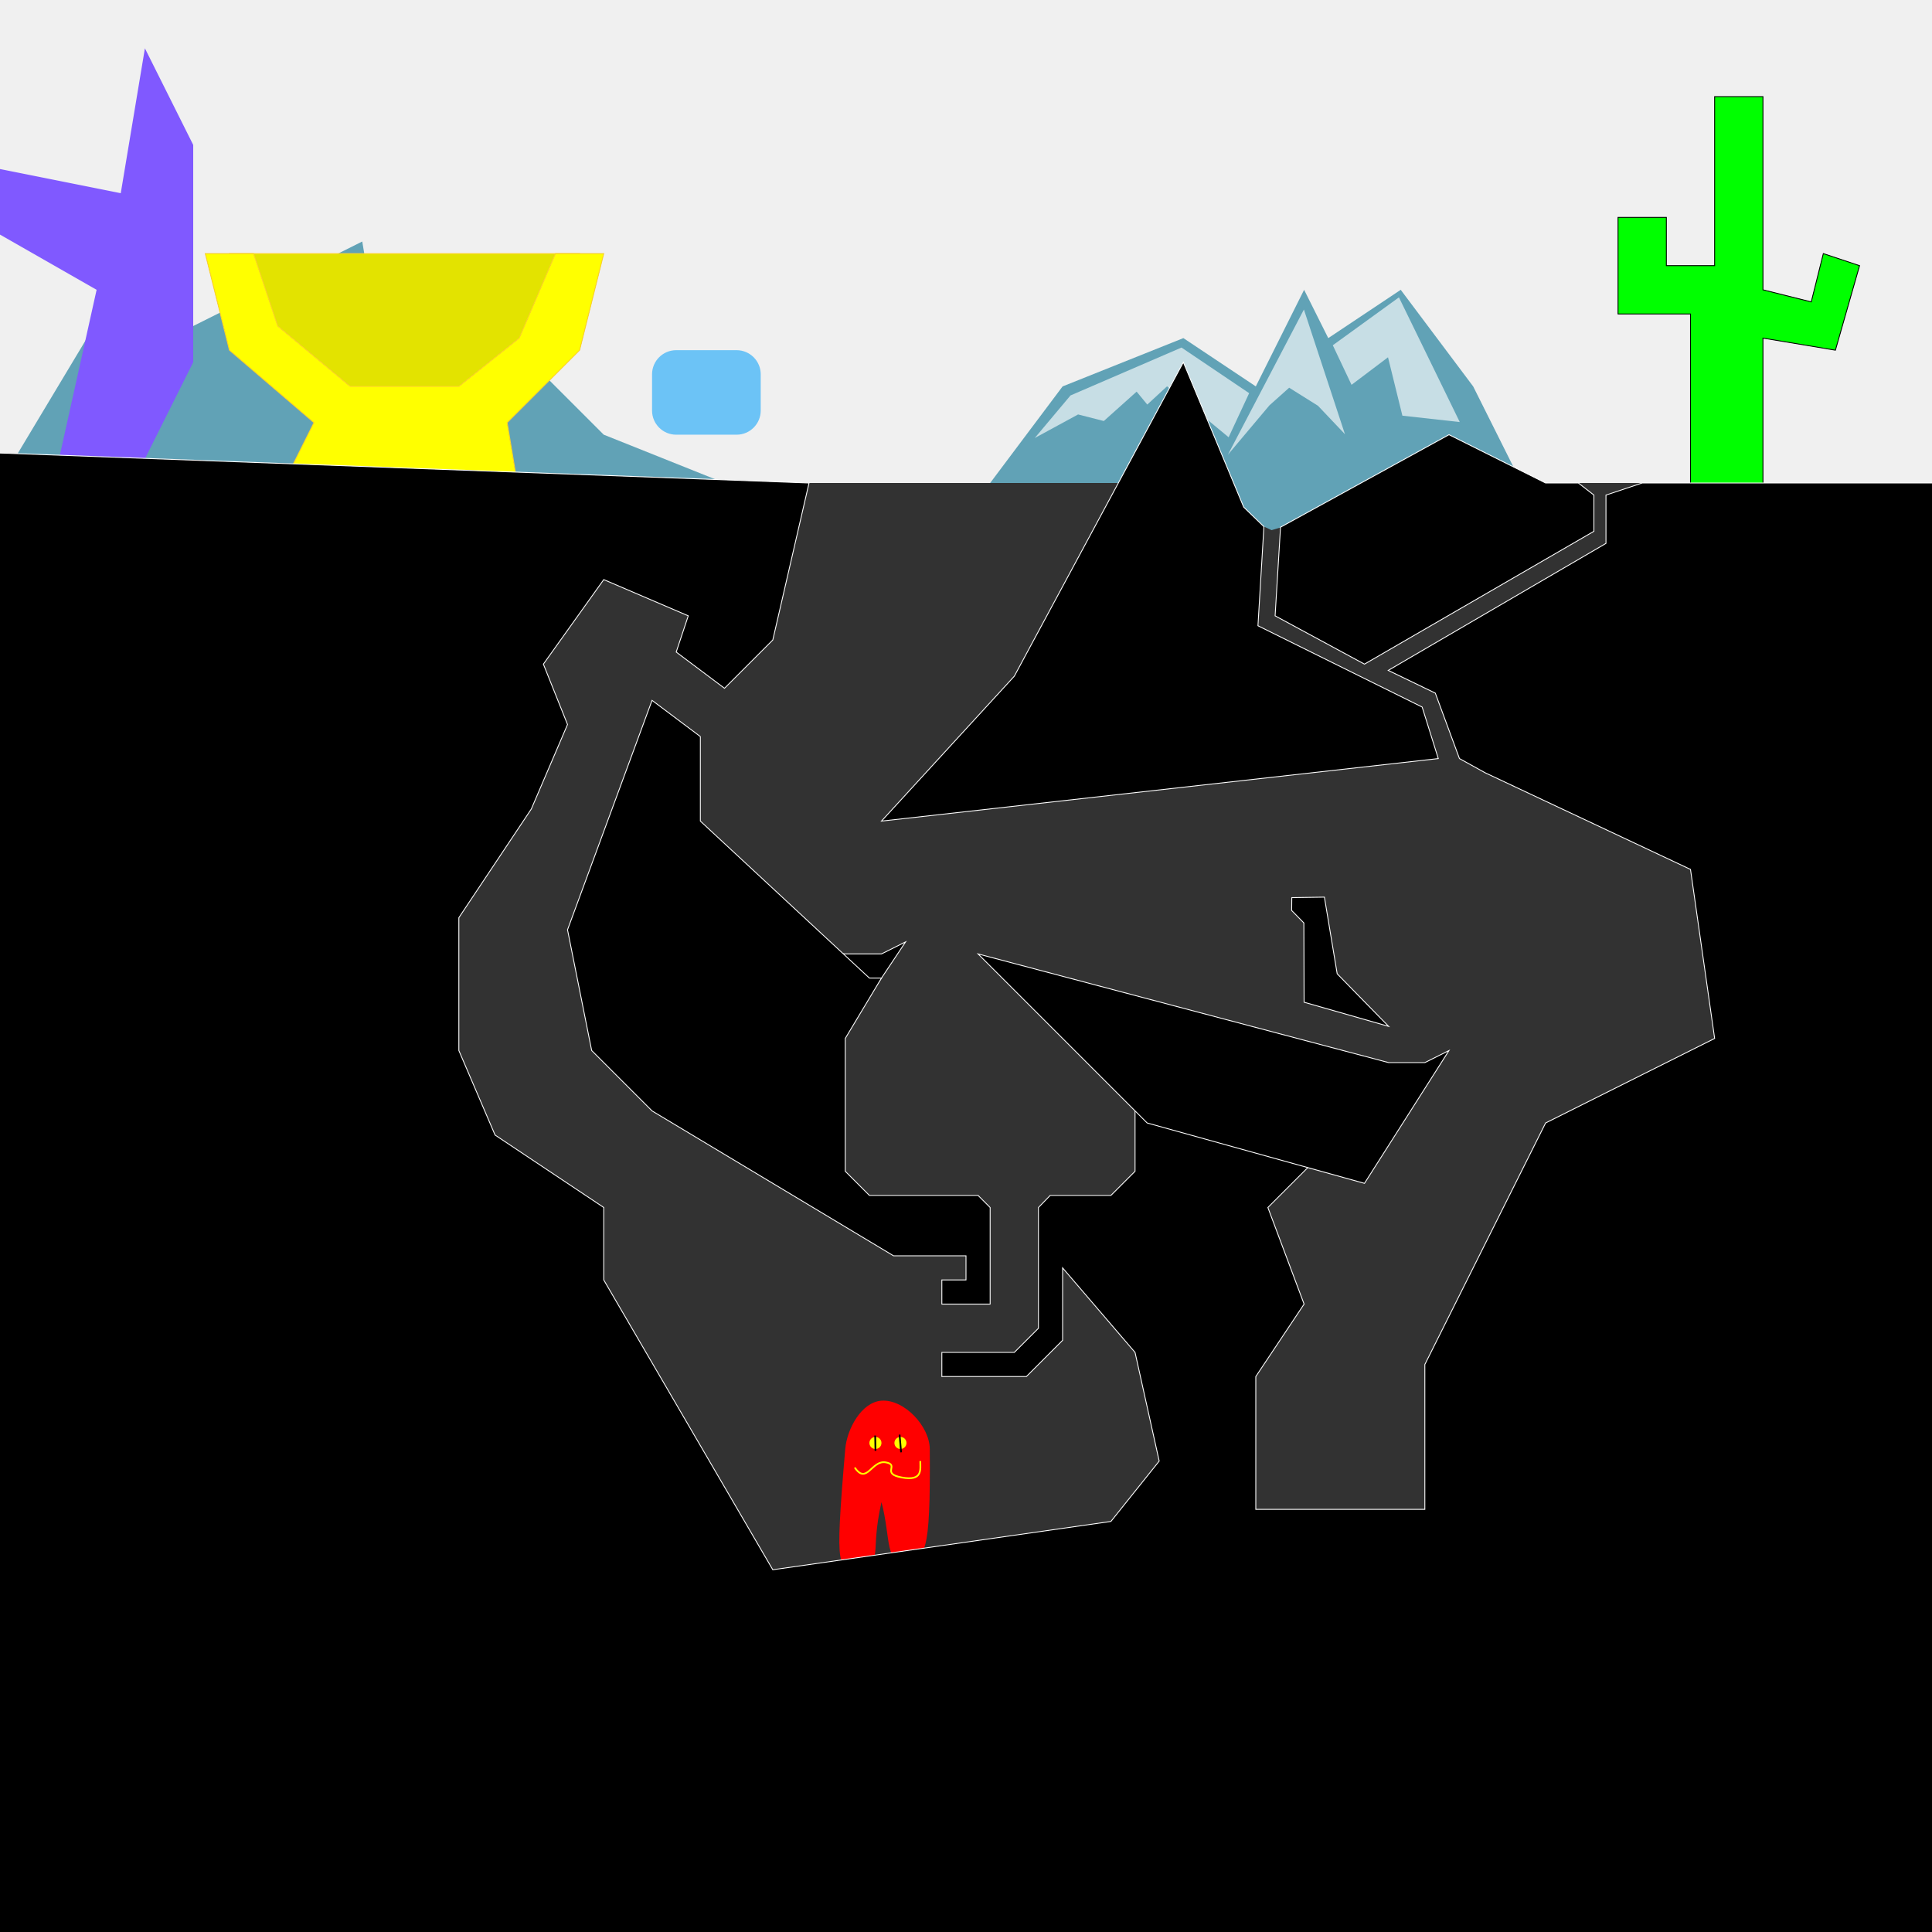
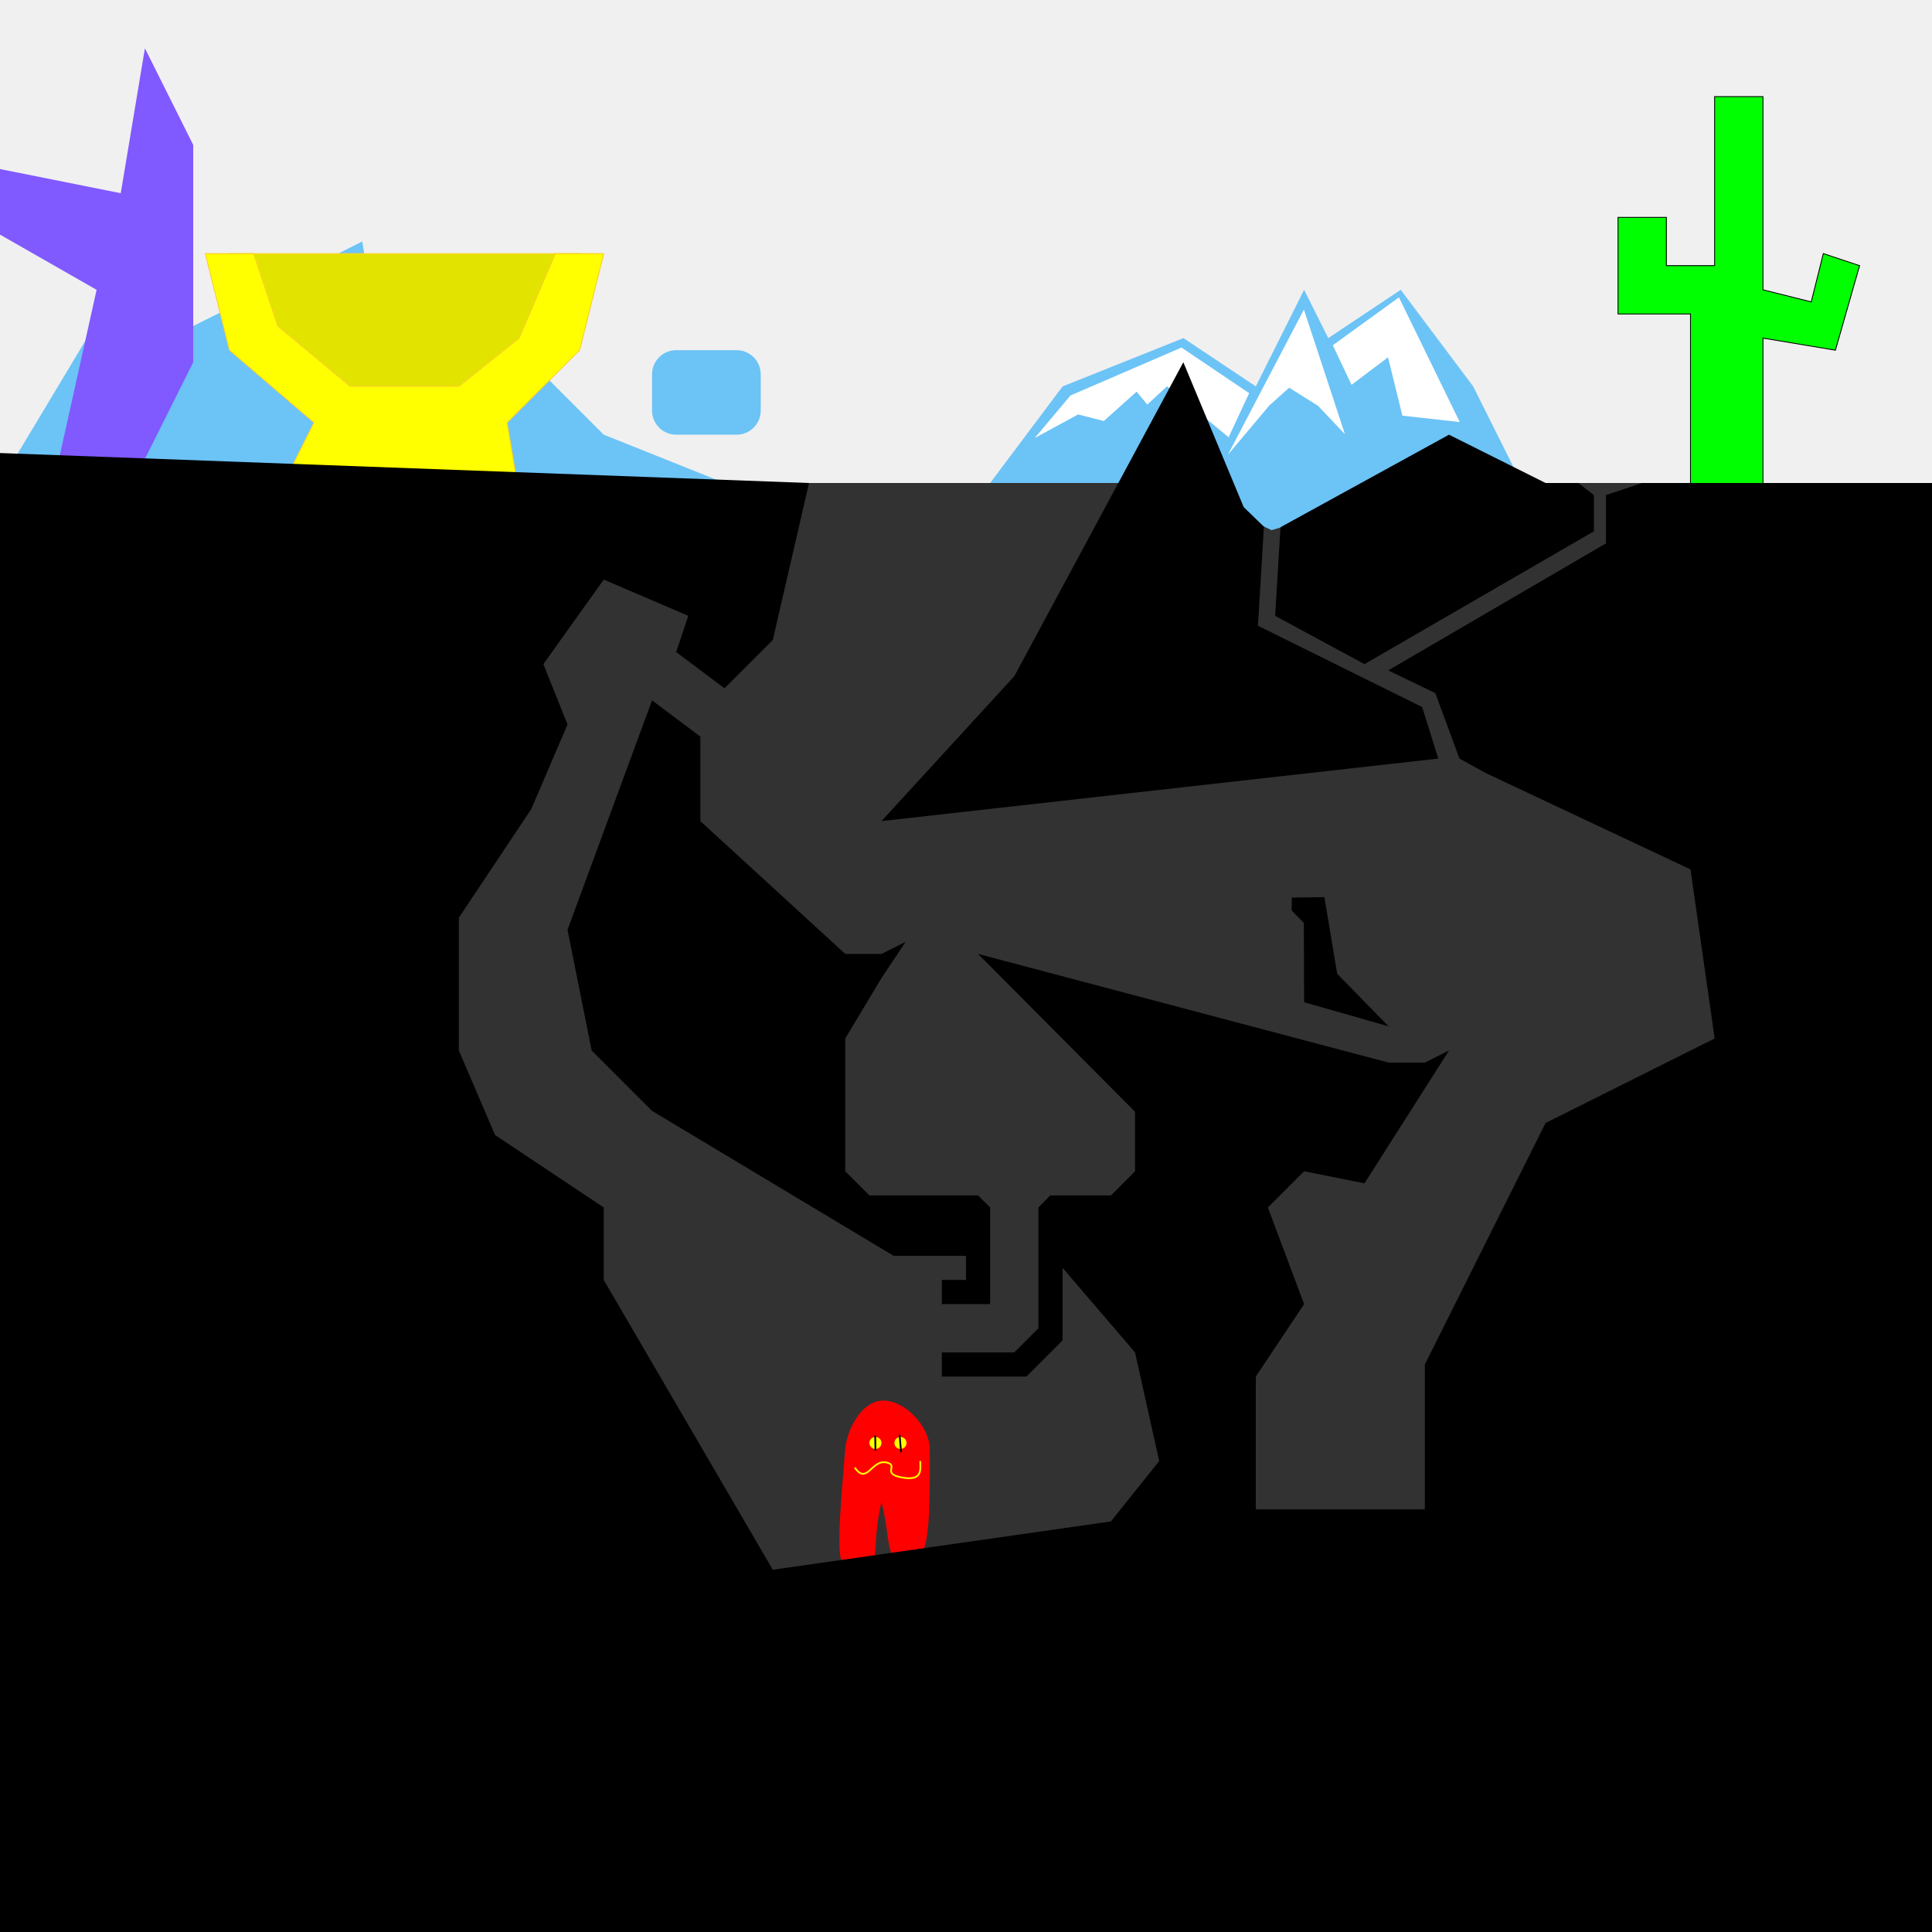
<svg xmlns="http://www.w3.org/2000/svg" width="800" height="800" viewBox="0 0 211.667 211.667" version="1.1" id="svg8">
  <defs id="defs2" />
  <g id="layer1" transform="translate(0,-85.33334)">
-     <path style="fill:#61a2b6;stroke:none;stroke-width:0;stroke-linecap:butt;stroke-linejoin:miter;stroke-miterlimit:4;stroke-dasharray:none;stroke-opacity:1;fill-opacity:1" d="m 0,138.25 15.875,-26.458 2.646,10.583 21.167,-10.583 2.646,15.875 13.229,-5.292 10.583,10.583 13.229,5.292 29.104,-1e-5 7.938,-10.583 13.229,-5.292 7.938,5.292 5.292,-10.583 2.646,5.292 7.938,-5.292 7.938,10.583 5.292,10.583 44.979,0 0,158.75 -211.667,0 z" id="path4603" />
+     <path style="fill:#6cc3f6;stroke:none;stroke-width:0;stroke-linecap:butt;stroke-linejoin:miter;stroke-miterlimit:4;stroke-dasharray:none;stroke-opacity:1;fill-opacity:1" d="m 0,138.25 15.875,-26.458 2.646,10.583 21.167,-10.583 2.646,15.875 13.229,-5.292 10.583,10.583 13.229,5.292 29.104,-1e-5 7.938,-10.583 13.229,-5.292 7.938,5.292 5.292,-10.583 2.646,5.292 7.938,-5.292 7.938,10.583 5.292,10.583 44.979,0 0,158.75 -211.667,0 z" id="path4603" />
    <path id="path4273" d="m 0,138.25 128.277,0 11.036,5.167 17.118,-5.167 55.236,0 0,158.75 -211.667,0 z" style="fill:#323232;fill-opacity:1;stroke:none;stroke-width:0;stroke-linecap:butt;stroke-linejoin:miter;stroke-miterlimit:4;stroke-dasharray:none;stroke-opacity:1" />
    <path id="path4238" d="m 185.208,143.542 c 0,-7.938 0,-15.875 0,-23.812 -2.646,0 -5.292,0 -7.938,0 0,-3.528 0,-7.056 0,-10.583 1.764,0 3.528,0 5.292,0 0,1.764 0,3.528 0,5.292 1.764,0 3.528,0 5.292,0 0,-6.174 0,-12.347 0,-18.521 1.764,0 3.528,0 5.292,0 0,7.056 0,14.111 0,21.167 1.764,0.441 3.528,0.882 5.292,1.323 0.441,-1.764 0.882,-3.528 1.323,-5.292 1.323,0.441 2.646,0.882 3.969,1.323 -0.882,3.087 -1.764,6.174 -2.646,9.26 -2.646,-0.441 -5.292,-0.882 -7.938,-1.323 0,7.497 0,14.993 0,22.49 -2.646,-0.441 -5.292,-0.882 -7.938,-1.323 z" style="fill:#000000;fill-rule:evenodd;stroke:none;stroke-width:0.264;stroke-linecap:butt;stroke-linejoin:miter;stroke-opacity:1;stroke-miterlimit:4;stroke-dasharray:none" />
    <path style="fill:#00ff00;fill-rule:evenodd;stroke:#000000;stroke-width:0.094;stroke-linecap:butt;stroke-linejoin:miter;stroke-opacity:1;stroke-miterlimit:4;stroke-dasharray:none" d="m 185.208,143.542 c 0,-7.938 0,-15.875 0,-23.812 -2.646,0 -5.292,0 -7.938,0 0,-3.528 0,-7.056 0,-10.583 1.764,0 3.528,0 5.292,0 0,1.764 0,3.528 0,5.292 1.764,0 3.528,0 5.292,0 0,-6.174 0,-12.347 0,-18.521 1.764,0 3.528,0 5.292,0 0,7.056 0,14.111 0,21.167 1.764,0.441 3.528,0.882 5.292,1.323 0.441,-1.764 0.882,-3.528 1.323,-5.292 1.323,0.441 2.646,0.882 3.969,1.323 -0.882,3.087 -1.764,6.174 -2.646,9.26 -2.646,-0.441 -5.292,-0.882 -7.938,-1.323 0,7.497 0,14.993 0,22.49 -2.646,-0.441 -5.292,-0.882 -7.938,-1.323 z" id="path4235" />
    <path style="fill:#ff0000;stroke:#000000;stroke-width:0;stroke-linecap:butt;stroke-linejoin:miter;stroke-miterlimit:4;stroke-dasharray:none;stroke-opacity:1" d="m 92.604,244.083 c -1.204,14.048 -0.761,13.075 1.588,12.7 2.677,-0.428 1.058,-1.058 2.381,-6.879 1.058,3.969 0.33,6.933 2.802,6.381 1.935,-0.432 2.589,-0.286 2.49,-12.202 -0.021,-2.494 -2.803,-5.468 -5.292,-5.292 -2.199,0.156 -3.78,3.095 -3.969,5.292 z" id="path4605" />
    <path style="fill:#8059ff;stroke:#ffffff;stroke-width:0;stroke-linecap:butt;stroke-linejoin:miter;stroke-miterlimit:4;stroke-dasharray:none;stroke-opacity:1;fill-opacity:1" d="m 5.292,140.896 5.292,-23.812 -18.521,-10.583 0,-13.229 7.938,10.583 13.229,2.646 2.646,-15.875 5.292,10.583 0,23.812 -10.583,21.167 z" id="path835" />
-     <path style="fill:#000000;stroke:#ffffff;stroke-width:0.094;stroke-linecap:butt;stroke-linejoin:miter;stroke-miterlimit:4;stroke-dasharray:none;stroke-opacity:1" d="m 83.344,188.521 9.26,1.323 3.969,0 2.646,-1.323 -2.646,3.969 -2.646,3.969 z" id="path4630" />
-     <path style="fill:#000000;stroke:#ffffff;stroke-width:0.354;stroke-linecap:butt;stroke-linejoin:miter;stroke-miterlimit:4;stroke-dasharray:none;stroke-opacity:1" d="m 290,305 -20,-15 -35,95 10,50 25,25 100,60 h 30 l 0,10 h -10 v 10 h 20 L 410,520 v -20 l -5,-5 h -45 l -10,-10 v -55 l 15,-25 h -5 l -70,-65 z" id="path855" transform="matrix(0.2645833,0,0,0.2645833,0,85.33334)" />
+     <path style="fill:#000000;stroke:none;stroke-width:0.354;stroke-linecap:butt;stroke-linejoin:miter;stroke-miterlimit:4;stroke-dasharray:none;stroke-opacity:1" d="m 290,305 -20,-15 -35,95 10,50 25,25 100,60 h 30 v 10 h -10 v 10 h 20 V 520 500 l -5,-5 h -45 l -10,-10 v -55 l 15,-25 10,-15 -10,5 h -15 l -60,-55 z" id="path855" transform="matrix(0.2645833,0,0,0.2645833,0,85.33334)" />
    <g id="g4252">
      <path id="path3421" d="m 35.719,128.99 15.875,0 10.583,-6.615 1.323,-9.26 -38.365,0 1.323,6.615 z" style="fill:#e3e300;fill-opacity:1;fill-rule:evenodd;stroke:#ffd42a;stroke-width:0.094;stroke-linecap:butt;stroke-linejoin:miter;stroke-miterlimit:4;stroke-dasharray:none;stroke-opacity:1" />
      <path style="fill:#000000;fill-rule:evenodd;stroke:none;stroke-width:0.094;stroke-linecap:butt;stroke-linejoin:miter;stroke-opacity:1;stroke-miterlimit:4;stroke-dasharray:none" d="m 60.854,113.115 5.292,0 -2.646,10.583 -7.938,7.938 1.323,7.938 -26.458,0 3.969,-7.938 -9.26,-7.938 -2.646,-10.583 5.292,0 2.646,7.938 7.938,6.615 11.906,0 6.615,-5.292 z" id="path4250" />
      <path id="path4248" d="m 60.854,113.115 5.292,0 -2.646,10.583 -7.938,7.938 1.323,7.938 -26.458,0 3.969,-7.938 -9.26,-7.938 -2.646,-10.583 5.292,0 2.646,7.938 7.938,6.615 11.906,0 6.615,-5.292 z" style="fill:#ffff00;fill-rule:evenodd;stroke:#ffd42a;stroke-width:0.094;stroke-linecap:butt;stroke-linejoin:miter;stroke-opacity:1;stroke-miterlimit:4;stroke-dasharray:none" />
    </g>
-     <path style="fill:#000000;stroke:#ffffff;stroke-width:0.354;stroke-linecap:butt;stroke-linejoin:miter;stroke-miterlimit:4;stroke-dasharray:none;stroke-opacity:1" d="m 574.834,277.598 19.498,9.406 10,27.105 L 615,320 l 85,40 10,70 -70,35 -35.357,70.715 L 590,565 v 60 h -70 v -55 l 20,-30 -15,-40 30,-30 -85,-25 v 40 l -10,10 H 434.871 L 430,500 v 20 30 l -10,10 h -30 v 10 h 35 l 15,-15 V 525 l 30,35 10,45 -20,25 -140,20 -70,-120 v -30 l -45,-30 -15,-35 v -55 l 30,-45 15,-35 -10,-25 25,-35 35,15 -5,15 20,15 5,-5 15,-15 15,-65 -675,-25 -20,1065 h 1640 l 20,-1040 -620,1e-5 -15,5 -10e-6,20 z" id="path4181" transform="matrix(0.2645833,0,0,0.2645833,0,85.33334)" />
-     <path style="fill:#000000;stroke:#ffffff;stroke-width:0.354;stroke-linecap:butt;stroke-linejoin:miter;stroke-miterlimit:4;stroke-dasharray:none;stroke-opacity:1" d="m 565,275 95,-55 0,-15 -6.43,-5 L 640,200 600,180 530.238,218.305 527.996,255 Z" id="path4271" transform="matrix(0.2645833,0,0,0.2645833,0,85.33334)" />
-     <path style="fill:#ffffff;fill-opacity:0.643;fill-rule:evenodd;stroke:none;stroke-width:0.265px;stroke-linecap:butt;stroke-linejoin:miter;stroke-opacity:1" d="m 117.282,128.658 12.161,-5.248 7.413,4.998 -2.249,4.831 -6.747,-5.581 -2.166,1.999 -1.166,-1.416 -3.596,3.219 -2.818,-0.72 -4.748,2.582 z" id="path4275" />
-     <path style="fill:#000000;stroke:#ffffff;stroke-width:0.354;stroke-linecap:butt;stroke-linejoin:miter;stroke-miterlimit:4;stroke-dasharray:none;stroke-opacity:1" d="m 595.565,314.11 -6.678,-21.336 -67.996,-33.664 2.465,-41.028 L 515,210 490,150 420,280 365,340 Z" id="path4599" transform="matrix(0.2645833,0,0,0.2645833,0,85.33334)" />
-     <path style="fill:#000000;stroke:#ffffff;stroke-width:0.094;stroke-linecap:butt;stroke-linejoin:miter;stroke-miterlimit:4;stroke-dasharray:none;stroke-opacity:1" d="m 107.156,189.844 44.979,11.906 3.969,0 2.646,-1.323 -9.26,14.552 -23.812,-6.615 z" id="path4630-3" />
+     <path style="fill:#000000;stroke:none;stroke-width:0.354;stroke-linecap:butt;stroke-linejoin:miter;stroke-miterlimit:4;stroke-dasharray:none;stroke-opacity:1" d="m 574.834,277.598 19.498,9.406 10,27.105 L 615,320 l 85,40 10,70 -70,35 -35.357,70.715 L 590,565 v 60 h -70 v -55 l 20,-30 -15,-40 15,-15 25,5 35,-55 -10,5 h -15 L 405,395 470,460.357 V 485 l -10,10 H 434.871 L 430,500 v 20 30 l -10,10 h -30 v 10 h 35 l 15,-15 V 525 l 30,35 10,45 -20,25 -140,20 -70,-120 v -30 l -45,-30 -15,-35 v -55 l 30,-45 15,-35 -10,-25 25,-35 35,15 -5,15 20,15 5,-5 15,-15 15,-65 -675,-25 -20,1065 h 1640 l 20,-1040 -620,1e-5 -15,5 -10e-6,20 z" id="path4181" transform="matrix(0.2645833,0,0,0.2645833,0,85.33334)" />
+     <path style="fill:#000000;stroke:none;stroke-width:0.354;stroke-linecap:butt;stroke-linejoin:miter;stroke-miterlimit:4;stroke-dasharray:none;stroke-opacity:1" d="m 565,275 95,-55 0,-15 -6.43,-5 L 640,200 600,180 530.238,218.305 527.996,255 Z" id="path4271" transform="matrix(0.2645833,0,0,0.2645833,0,85.33334)" />
+     <path style="fill:#ffffff;fill-opacity:1;fill-rule:evenodd;stroke:none;stroke-width:0.265px;stroke-linecap:butt;stroke-linejoin:miter;stroke-opacity:1" d="m 117.282,128.658 12.161,-5.248 7.413,4.998 -2.249,4.831 -6.747,-5.581 -2.166,1.999 -1.166,-1.416 -3.596,3.219 -2.818,-0.72 -4.748,2.582 z" id="path4275" />
+     <path style="fill:#000000;stroke:none;stroke-width:0.354;stroke-linecap:butt;stroke-linejoin:miter;stroke-miterlimit:4;stroke-dasharray:none;stroke-opacity:1" d="m 595.565,314.11 -6.678,-21.336 -67.996,-33.664 2.465,-41.028 L 515,210 490,150 420,280 365,340 Z" id="path4599" transform="matrix(0.2645833,0,0,0.2645833,0,85.33334)" />
    <g id="g841" transform="translate(-21.36447,25.71639)" style="stroke-width:0;stroke-miterlimit:4;stroke-dasharray:none">
      <path id="path10" d="M -13.172,184.958 0.639,164.098 17.461,186.124 l -3.177,91.238 87.195,-3.313 15.668,15.012 -16.408,19.264 -97.044,3.558 -19.236,-29.024 z" style="fill:#0000ff;stroke:#000000;stroke-width:0;stroke-linecap:butt;stroke-linejoin:miter;stroke-miterlimit:4;stroke-dasharray:none;stroke-opacity:1" />
      <text id="text838" y="292.521" x="88.361" style="font-style:normal;font-weight:normal;line-height:0%;font-family:sans-serif;letter-spacing:0px;word-spacing:0px;fill:#ff00ff;fill-opacity:1;stroke:none;stroke-width:0;stroke-miterlimit:4;stroke-dasharray:none" xml:space="preserve">
        <tspan style="font-size:10.583px;line-height:1.25;fill:#ff00ff;fill-opacity:1;stroke-width:0;stroke-miterlimit:4;stroke-dasharray:none" y="292.521" x="88.361" id="tspan836">X</tspan>
      </text>
      <text id="text838-3" y="188.936" x="-2.118" style="font-style:normal;font-weight:normal;line-height:0%;font-family:sans-serif;letter-spacing:0px;word-spacing:0px;fill:#ff00ff;fill-opacity:1;stroke:none;stroke-width:0;stroke-miterlimit:4;stroke-dasharray:none" xml:space="preserve">
        <tspan style="font-size:10.583px;line-height:1.25;fill:#ff00ff;fill-opacity:1;stroke-width:0;stroke-miterlimit:4;stroke-dasharray:none" y="188.936" x="-2.118" id="tspan836-6">Y</tspan>
      </text>
    </g>
    <circle style="fill:#ffff00;stroke:none;stroke-width:0;stroke-miterlimit:4;stroke-dasharray:none" id="path4607" cx="95.911" cy="243.422" r="0.661" />
    <circle style="fill:#ffff00;stroke:none;stroke-width:0;stroke-miterlimit:4;stroke-dasharray:none" id="path4607-7" cx="98.652" cy="243.422" r="0.661" />
    <path style="fill:none;stroke:#ffff00;stroke-width:0.188;stroke-linecap:butt;stroke-linejoin:miter;stroke-miterlimit:4;stroke-dasharray:none;stroke-opacity:1" d="m 93.644,246.115 c 1.323,1.937 1.843,-0.85 3.402,-0.567 1.559,0.283 -0.567,1.228 1.748,1.654 2.315,0.425 2.032,-0.85 2.032,-1.795" id="path4624" />
    <path style="fill:none;stroke:#000000;stroke-width:0.188;stroke-linecap:butt;stroke-linejoin:miter;stroke-miterlimit:4;stroke-dasharray:none;stroke-opacity:1" d="m 95.883,242.611 0.033,1.67" id="path4626" />
    <path style="fill:none;stroke:#000000;stroke-width:0.188;stroke-linecap:butt;stroke-linejoin:miter;stroke-miterlimit:4;stroke-dasharray:none;stroke-opacity:1" d="m 98.556,242.51 0.167,1.938" id="path4628" />
-     <path style="fill:#000000;stroke:#ffffff;stroke-width:0.094;stroke-linecap:butt;stroke-linejoin:miter;stroke-miterlimit:4;stroke-dasharray:none;stroke-opacity:1" d="m 152.135,197.781 -9.26,-2.646 -0.026,-8.685 -1.336,-1.366 0.015,-1.409 3.572,-0.053 1.4,8.398 z" id="path884" />
+     <path style="fill:#000000;stroke:none;stroke-width:0.094;stroke-linecap:butt;stroke-linejoin:miter;stroke-miterlimit:4;stroke-dasharray:none;stroke-opacity:1" d="m 152.135,197.781 -9.26,-2.646 -0.026,-8.685 -1.336,-1.366 0.015,-1.409 3.572,-0.053 1.4,8.398 z" id="path884" />
    <rect style="fill:#6cc3f6;fill-opacity:1;stroke:#ffd42a;stroke-width:0;stroke-miterlimit:4;stroke-dasharray:none" id="rect4231" width="11.906" height="9.26" x="71.438" y="123.698" ry="2.646" />
-     <path id="path4174" d="m 134.524,135.155 8.33,-15.91 4.498,13.661 -2.954,-3.115 -3.158,-1.98 -2.164,1.933 z" style="fill:#ffffff;fill-opacity:0.643;fill-rule:evenodd;stroke:none;stroke-width:0.265px;stroke-linecap:butt;stroke-linejoin:miter;stroke-opacity:1" />
-     <path style="fill:#ffffff;fill-opacity:0.643;fill-rule:evenodd;stroke:none;stroke-width:0.265px;stroke-linecap:butt;stroke-linejoin:miter;stroke-opacity:1" d="m 146.019,123.16 7.247,-5.248 6.664,13.661 -6.286,-0.699 -1.576,-6.395 -3.996,3.016 z" id="path4176" />
+     <path id="path4174" d="m 134.524,135.155 8.33,-15.91 4.498,13.661 -2.954,-3.115 -3.158,-1.98 -2.164,1.933 z" style="fill:#ffffff;fill-opacity:1;fill-rule:evenodd;stroke:none;stroke-width:0.265px;stroke-linecap:butt;stroke-linejoin:miter;stroke-opacity:1" />
+     <path style="fill:#ffffff;fill-opacity:1;fill-rule:evenodd;stroke:none;stroke-width:0.265px;stroke-linecap:butt;stroke-linejoin:miter;stroke-opacity:1" d="m 146.019,123.16 7.247,-5.248 6.664,13.661 -6.286,-0.699 -1.576,-6.395 -3.996,3.016 z" id="path4176" />
  </g>
</svg>
